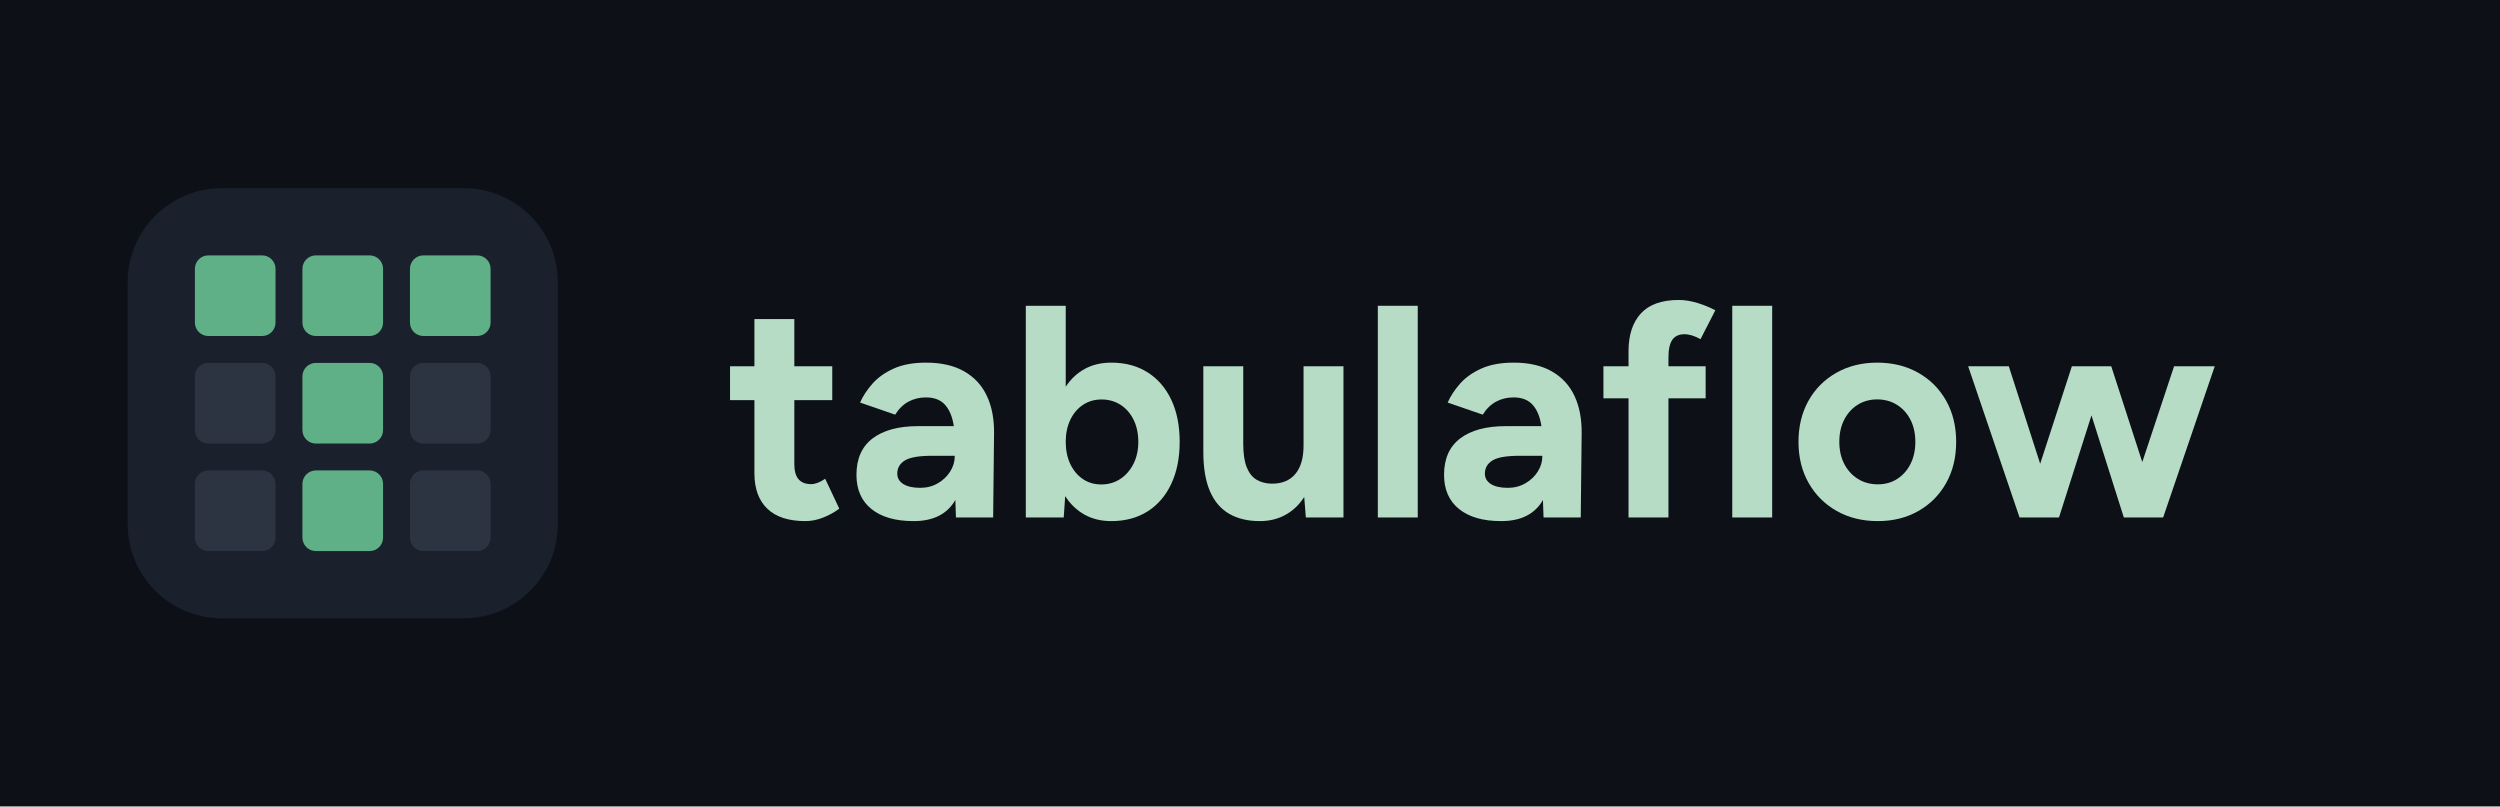
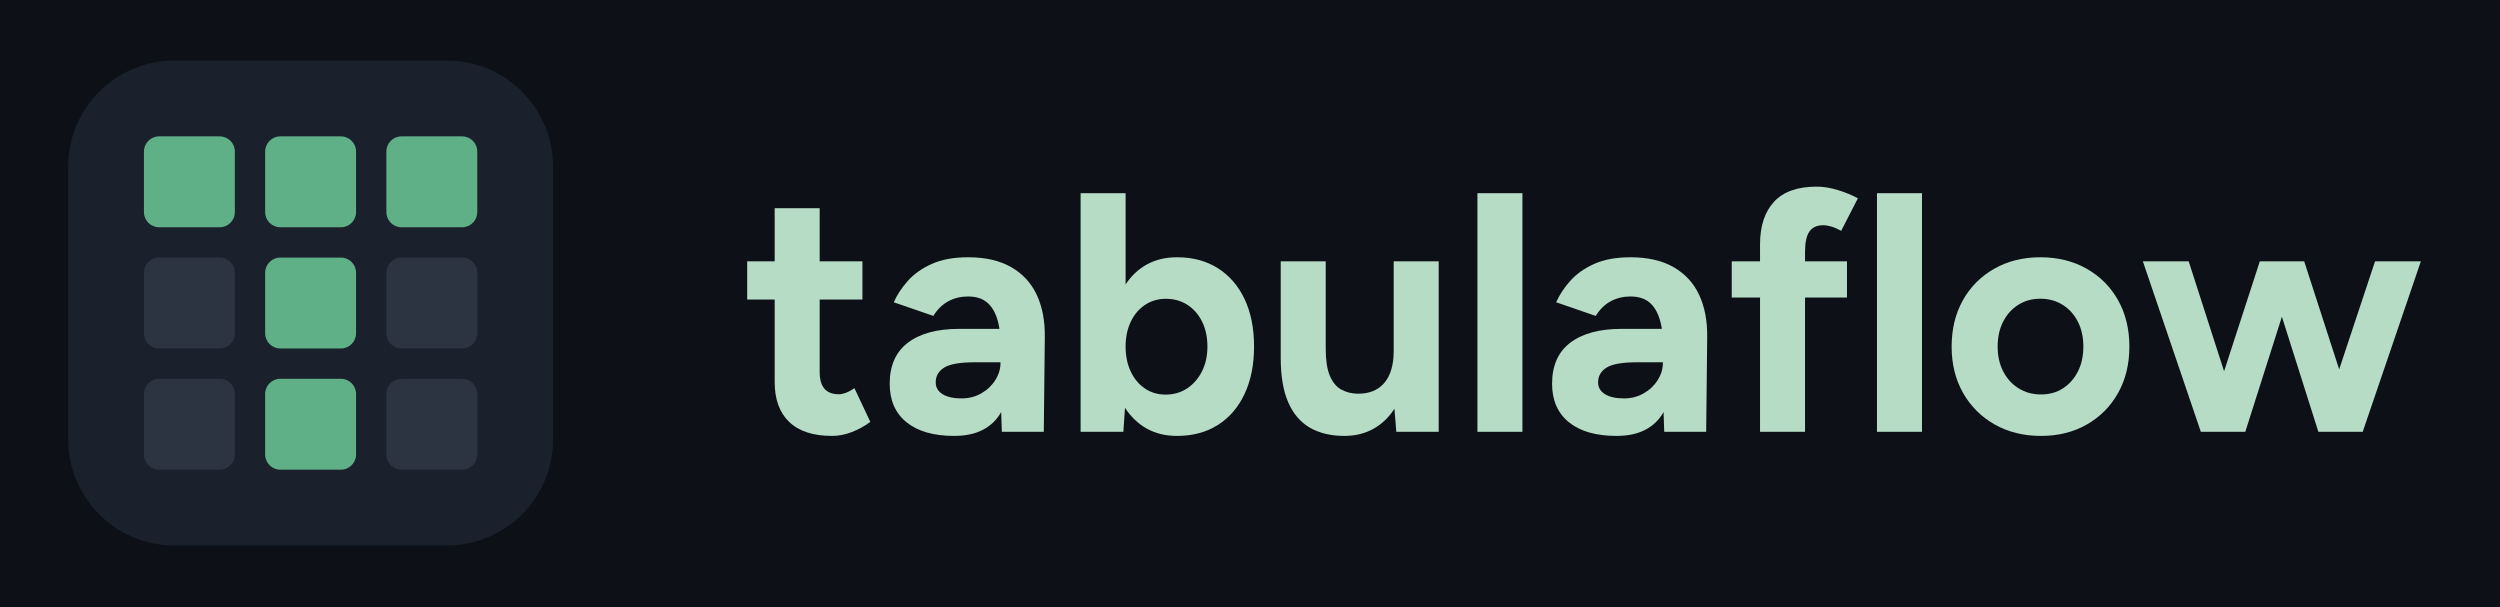
- <svg xmlns="http://www.w3.org/2000/svg" viewBox="0 0 372 120" role="img" aria-labelledby="title">
+ <svg xmlns="http://www.w3.org/2000/svg" viewBox="10 20 330 80" role="img" aria-labelledby="title">
  <rect width="372" height="120" fill="#0D1117" />
  <g transform="translate(19 28)">
    <rect width="64" height="64" rx="14" fill="#1A212C" />
    <g fill="#5FAF87">
      <rect x="10" y="10" width="12" height="12" rx="2" />
      <rect x="26" y="10" width="12" height="12" rx="2" />
      <rect x="42" y="10" width="12" height="12" rx="2" />
      <rect x="26" y="26" width="12" height="12" rx="2" />
      <rect x="26" y="42" width="12" height="12" rx="2" />
    </g>
    <g fill="#2C3441">
      <rect x="10" y="26" width="12" height="12" rx="2" />
      <rect x="42" y="26" width="12" height="12" rx="2" />
      <rect x="10" y="42" width="12" height="12" rx="2" />
      <rect x="42" y="42" width="12" height="12" rx="2" />
    </g>
  </g>
  <g fill="#B6DCC6" transform="translate(0 77) scale(0.045 -0.045)">
    <path d="M263.2 -12Q179.8 -12 137.2 29Q94.601 70 94.601 145.999V388.002H14V500H94.601V656H226.598V500H351.999V388.002H226.598V175.398Q226.598 142.598 240.598 126.398Q254.598 110.197 282.399 110.197Q291.999 110.197 303.799 114.597Q315.599 118.997 328.599 127.997L375.198 29.199Q350.598 10.799 321.199 -0.6Q291.799 -12 263.2 -12Z" transform="translate(2400.000 0)" />
    <path d="M219 -12Q129 -12 79.5 28.0Q30 68 30 141Q30 221 83.5 261.5Q137 302 234 302H352Q345 348 323.0 372.5Q301 397 260 397Q228 397 202.0 383.0Q176 369 158 340L42 380Q56 412 83.0 442.5Q110 473 153.5 492.5Q197 512 260 512Q336 512 386.5 483.0Q437 454 461.5 401.5Q486 349 485 277L482 0H359L357 58Q338 24 303.5 6.0Q269 -12 219 -12ZM241 98Q273 98 299.0 113.0Q325 128 340.0 152.0Q355 176 355 202V204H280Q215 204 190.0 188.5Q165 173 165 145Q165 123 185.0 110.5Q205 98 241 98Z" transform="translate(2802.000 0)" />
    <path d="M339.799 -12Q289.399 -12 250.998 9.5Q212.598 31 187.198 70.601L182.398 0H57.001V700H188.998V432.399Q214.398 470.799 252.198 491.4Q289.999 512 339.799 512Q408.799 512 459.499 480Q510.199 448 537.999 389.3Q565.799 330.6 565.799 249.976Q565.799 170.4 537.999 111.2Q510.199 52 459.499 20Q408.799 -12 339.799 -12ZM306.2 109.197Q341.891 109.197 369.346 127.298Q396.801 145.398 412.902 177.124Q429.002 208.849 429.002 250.025Q429.002 291.201 413.519 322.854Q398.035 354.508 370.509 372.355Q342.983 390.203 307.2 390.203Q272.814 390.203 245.95 372.332Q219.086 354.462 204.042 322.766Q188.998 291.071 188.998 249.935Q188.998 208.799 204.005 176.954Q219.013 145.108 245.455 127.153Q271.897 109.197 306.2 109.197Z" transform="translate(3335.000 0)" />
    <path d="M234.801 -12Q175.401 -12 133.601 12.1Q91.801 36.2 69.901 86.8Q48 137.4 48 216.8V500H179.998V244Q179.998 193.999 191.698 165.398Q203.398 136.797 224.499 124.597Q245.599 112.397 273.4 111.797Q324.601 111.197 352.001 143.598Q379.402 175.999 379.402 237.6V500H511.399V0H387.001L381.602 67.8Q357.202 29.6 319.801 8.8Q282.401 -12 234.801 -12Z" transform="translate(3931.000 0)" />
    <path d="M57.001 0V700H188.998V0Z" transform="translate(4499.000 0)" />
    <path d="M219 -12Q129 -12 79.5 28.0Q30 68 30 141Q30 221 83.5 261.5Q137 302 234 302H352Q345 348 323.0 372.5Q301 397 260 397Q228 397 202.0 383.0Q176 369 158 340L42 380Q56 412 83.0 442.5Q110 473 153.5 492.5Q197 512 260 512Q336 512 386.5 483.0Q437 454 461.5 401.5Q486 349 485 277L482 0H359L357 58Q338 24 303.5 6.0Q269 -12 219 -12ZM241 98Q273 98 299.0 113.0Q325 128 340.0 152.0Q355 176 355 202V204H280Q215 204 190.0 188.5Q165 173 165 145Q165 123 185.0 110.5Q205 98 241 98Z" transform="translate(4745.000 0)" />
    <path d="M107.001 0V394.002H24V500H107.001V549.8Q107.001 630.4 148 674.8Q189 719.2 273.2 719.2Q302.399 719.2 334.899 709.3Q367.398 699.4 393.998 685L345 589.602Q329.199 598.402 315.899 602.202Q302.599 606.002 292.199 606.002Q264.998 606.002 251.998 587.702Q238.998 569.402 238.998 528.201V500H361.999V394.002H238.998V0Z" transform="translate(5278.000 0)" />
    <path d="M57.001 0V700H188.998V0Z" transform="translate(5671.000 0)" />
    <path d="M292.299 -12Q215.529 -12 156.352 21.5Q97.175 55 63.588 114.0Q30.001 173 30.001 250Q30.001 327 63.048 386.0Q96.095 445 155.26 478.5Q214.425 512 290.114 512Q366.869 512 426.034 478.5Q485.199 445 518.299 386.0Q551.399 327 551.399 250Q551.399 173 518.345 114.0Q485.291 55 426.647 21.5Q368.003 -12 292.299 -12ZM292.2 109.597Q328.85 109.597 356.677 127.572Q384.503 145.546 400.453 177.086Q416.402 208.625 416.402 250Q416.402 291.375 400.395 322.914Q384.387 354.454 355.777 372.428Q327.167 390.403 290.383 390.403Q253.599 390.403 225.315 372.446Q197.03 354.489 181.014 322.979Q164.998 291.469 164.998 250.134Q164.998 208.799 181.198 177.299Q197.398 145.798 226.251 127.698Q255.104 109.597 292.2 109.597Z" transform="translate(5917.000 0)" />
    <path d="M180 0 10 500H144.397L248.198 177.596L353 500H483.197L585.799 183.196L691 500H825.397L654.797 0H524.8L417.799 337.603L310.397 0Z" transform="translate(6498.000 0)" />
  </g>
</svg>
